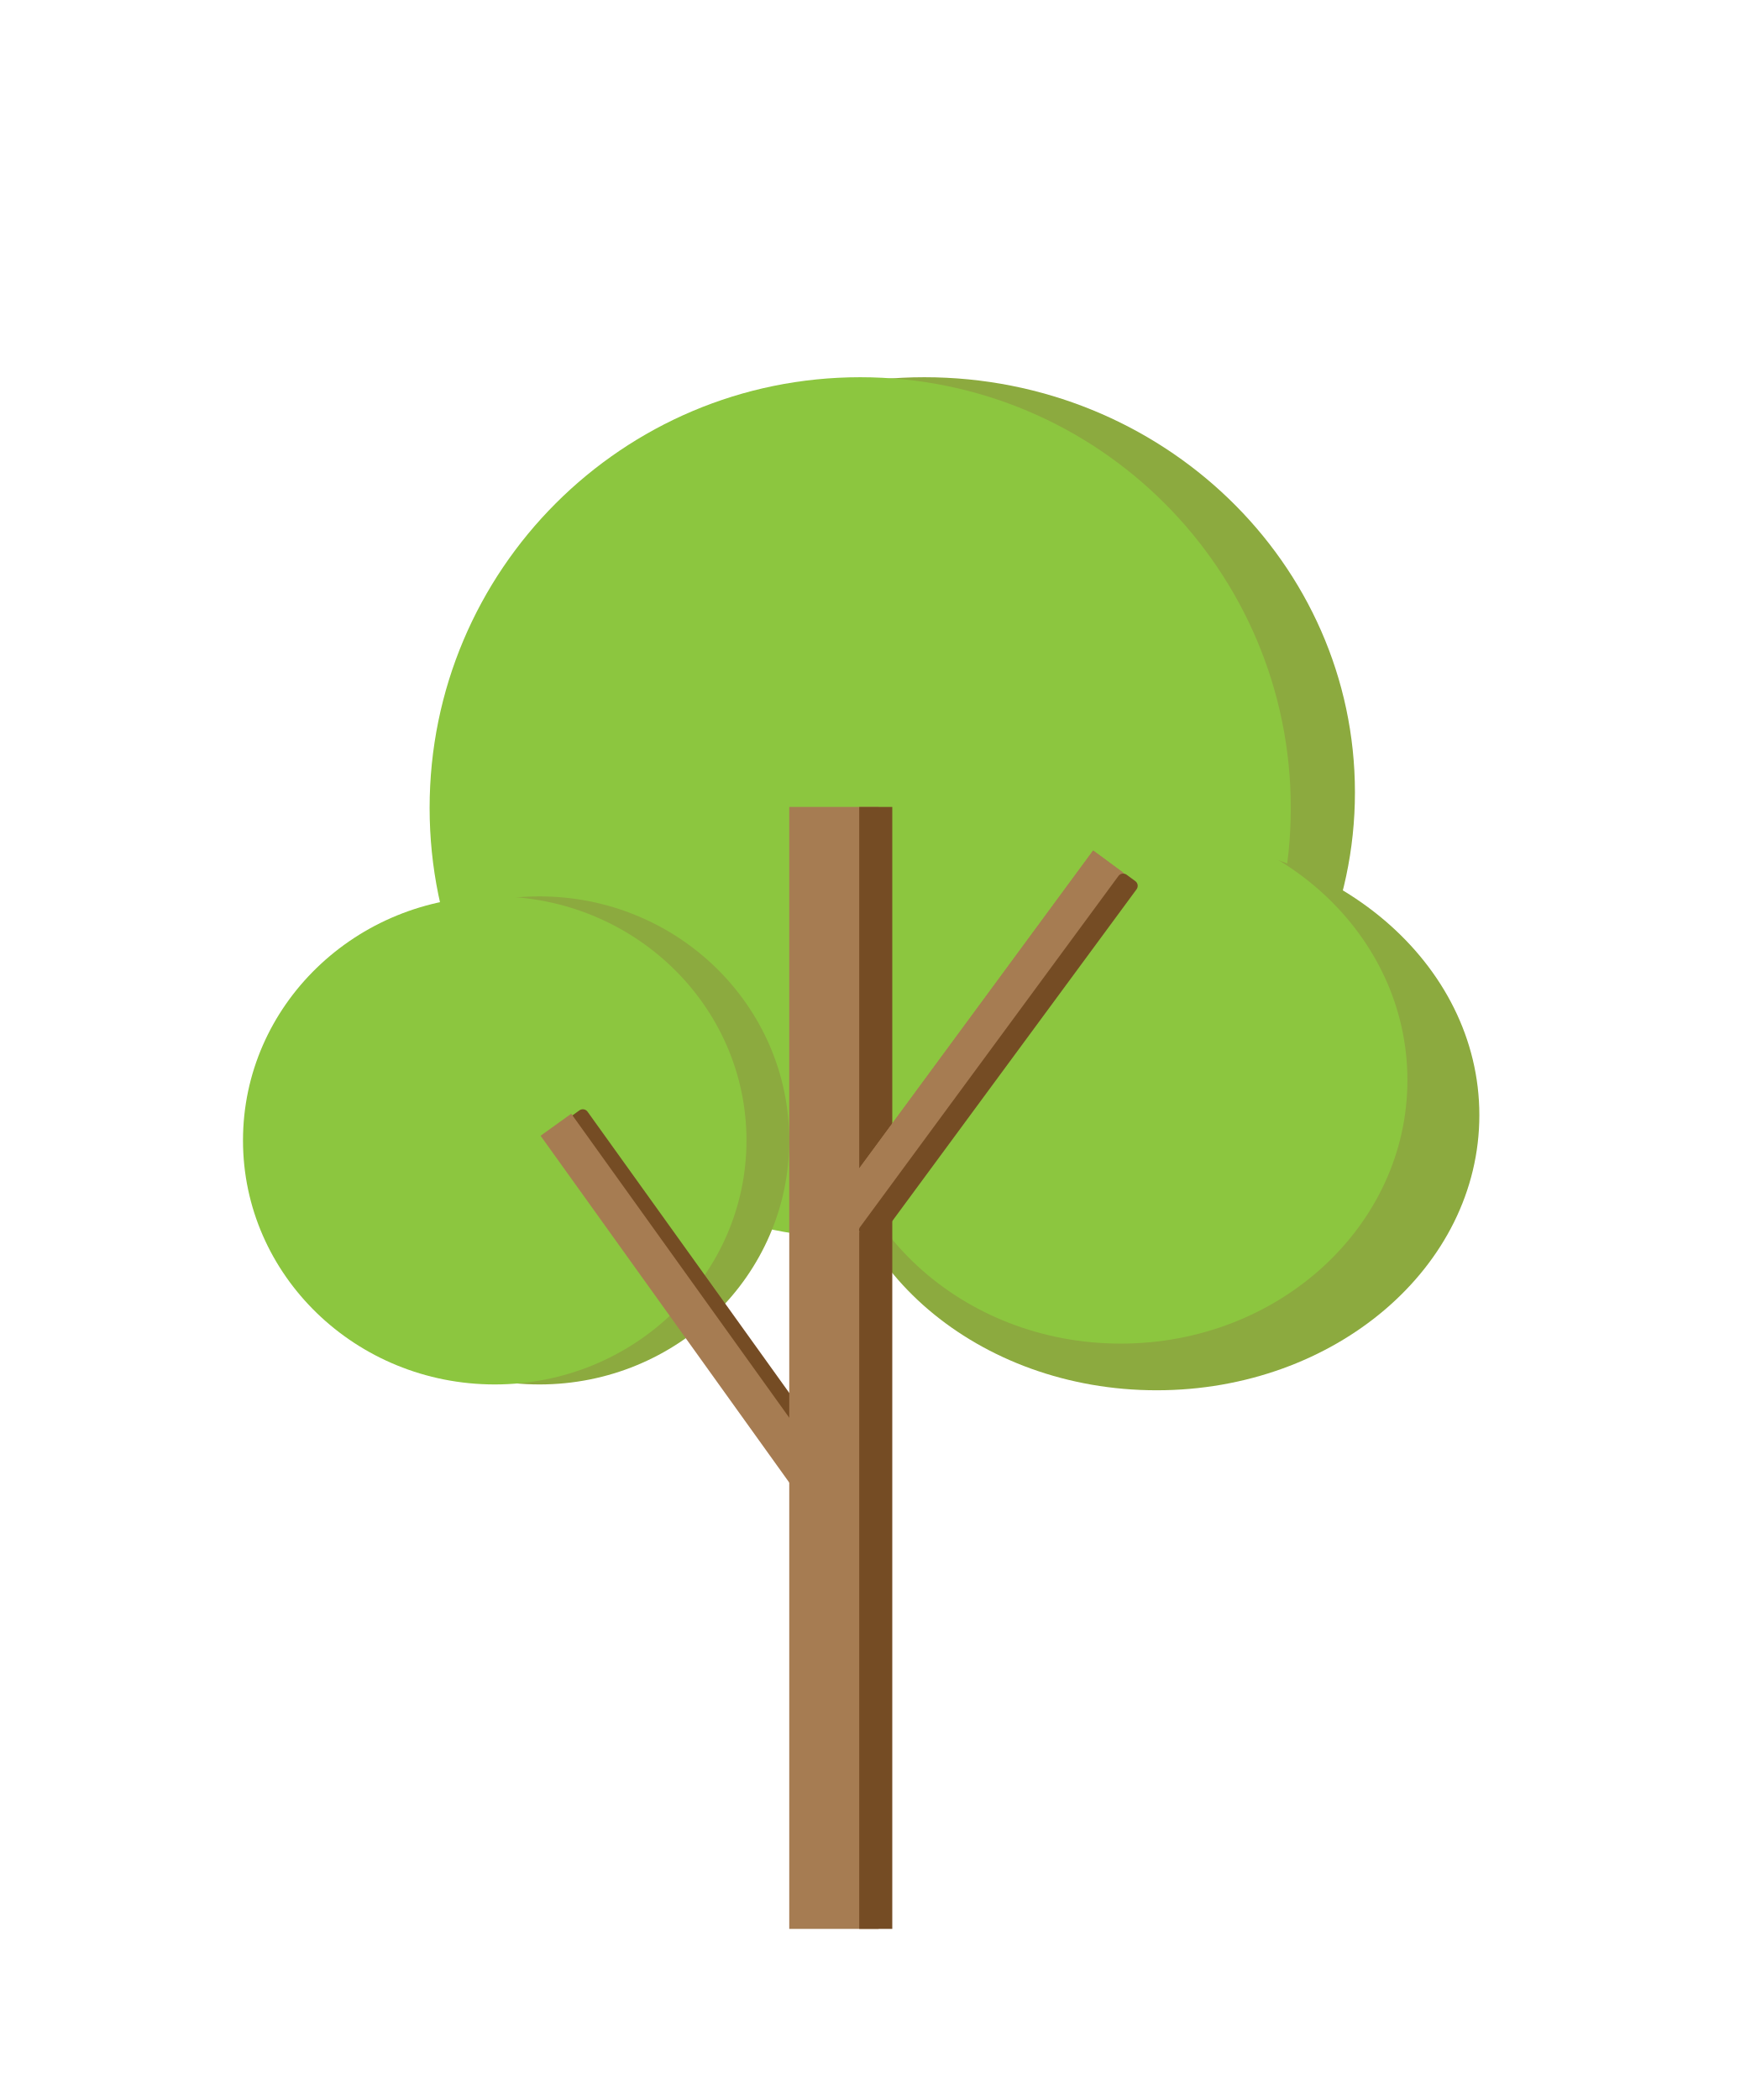
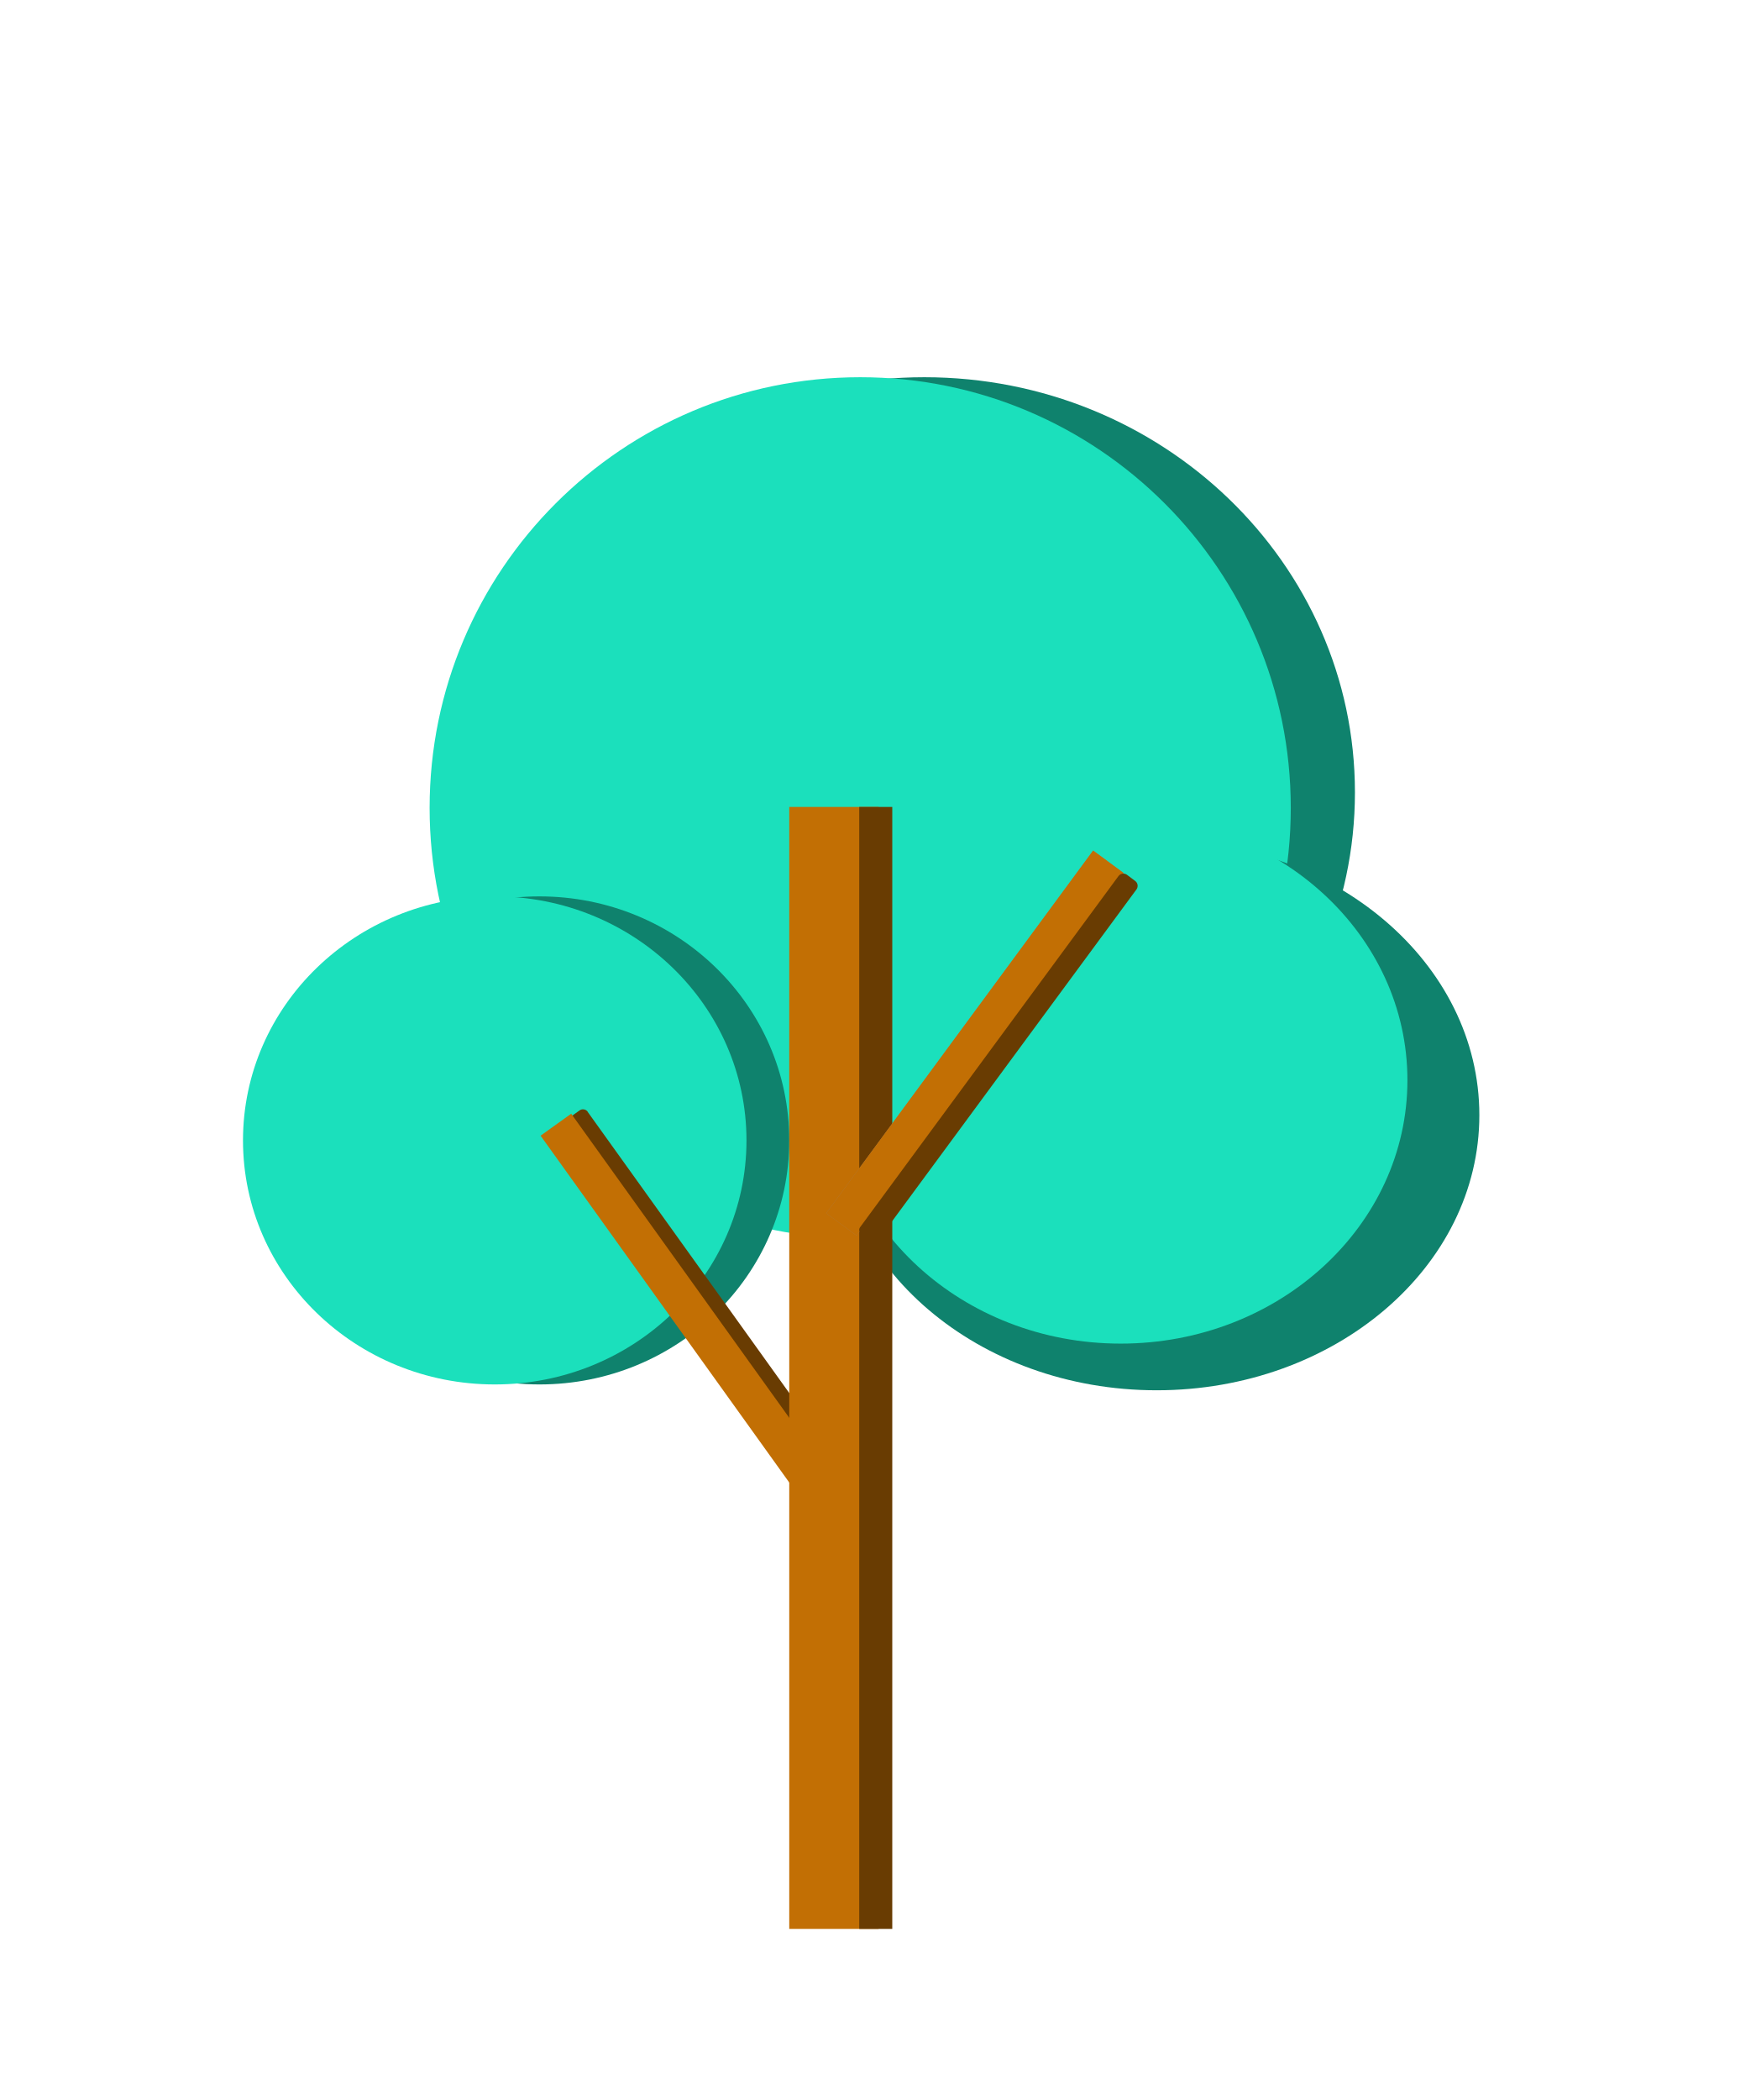
- <svg xmlns="http://www.w3.org/2000/svg" id="Layer_1" data-name="Layer 1" width="903" height="1080" viewBox="0 0 903 1080">
-   <defs>
-     <style>.cls-1{fill:#8caa3f;}.cls-2{fill:#8cc63f;}.cls-3{fill:#754c24;}.cls-4{fill:#a67c52;}</style>
-   </defs>
-   <ellipse class="cls-1" cx="475.5" cy="407.5" rx="221.5" ry="213.5" />
-   <circle class="cls-2" cx="442.5" cy="415.5" r="221.5" />
-   <ellipse class="cls-1" cx="277.5" cy="586.5" rx="128.5" ry="125.5" />
-   <ellipse class="cls-1" cx="595" cy="573.5" rx="166" ry="141.5" />
-   <ellipse class="cls-2" cx="254.5" cy="586.5" rx="129.5" ry="125.5" />
-   <path class="cls-3" d="M431.9,757.66l-5.09,3.66a2.28,2.28,0,0,1-3.16-.52L292.87,578.5a3,3,0,0,1,.7-4.23l4.47-3.21a3,3,0,0,1,4.23.7L432.6,753.43A3,3,0,0,1,431.9,757.66Z" />
-   <ellipse class="cls-2" cx="576.5" cy="555.5" rx="147.5" ry="135.5" />
-   <rect class="cls-4" x="406" y="415" width="46" height="577" />
-   <rect class="cls-3" x="442" y="415" width="17" height="577" />
-   <rect class="cls-4" x="385.68" y="526.78" width="231.64" height="19.44" transform="translate(-227.87 622.24) rotate(-53.64)" />
-   <rect class="cls-4" x="385.68" y="526.78" width="231.64" height="19.44" transform="translate(-227.87 622.24) rotate(-53.64)" />
-   <path class="cls-3" d="M447.87,638.06l-5.05-3.72a2.27,2.27,0,0,1-.48-3.16l133-180.67a3,3,0,0,1,4.23-.64l4.44,3.27a3,3,0,0,1,.64,4.23l-132.57,180A3,3,0,0,1,447.87,638.06Z" />
-   <rect class="cls-4" x="343.78" y="556.68" width="19.44" height="231.64" transform="translate(-325.73 332.11) rotate(-35.65)" />
+ <svg xmlns="http://www.w3.org/2000/svg" version="1.1" id="Layer_1" x="0px" y="0px" viewBox="0 0 903 1080" style="enable-background:new 0 0 903 1080;" xml:space="preserve">
+   <style type="text/css">
+ 	.st0{fill:#0F826D;}
+ 	.st1{fill:#1BE0BC;}
+ 	.st2{fill:#693C02;}
+ 	.st3{fill:#C26F04;}
+ 	.st4{fill:#A67C52;}
+ </style>
+   <g>
+     <ellipse class="st0" cx="475.5" cy="407.5" rx="221.5" ry="213.5" />
+   </g>
+   <g>
+     <circle class="st1" cx="442.5" cy="415.5" r="221.5" />
+   </g>
+   <g>
+     <ellipse class="st0" cx="277.5" cy="586.5" rx="128.5" ry="125.5" />
+   </g>
+   <g>
+     <ellipse class="st0" cx="595" cy="573.5" rx="166" ry="141.5" />
+   </g>
+   <g>
+     <ellipse class="st1" cx="254.5" cy="586.5" rx="129.5" ry="125.5" />
+   </g>
+   <g>
+     <path class="st2" d="M431.9,757.7l-5.1,3.7c-1,0.7-2.4,0.5-3.2-0.5L292.9,578.5c-1-1.3-0.7-3.2,0.6-4.2c0,0,0,0,0.1,0l4.5-3.2   c1.3-1,3.2-0.7,4.2,0.6c0,0,0,0,0,0.1l130.3,181.7C433.6,754.8,433.3,756.6,431.9,757.7C431.9,757.6,431.9,757.6,431.9,757.7z" />
+   </g>
+   <g>
+     <ellipse class="st1" cx="576.5" cy="555.5" rx="147.5" ry="135.5" />
+   </g>
+   <g>
+     <rect x="406" y="415" class="st3" width="46" height="577" />
+   </g>
+   <g>
+     <rect x="442" y="415" class="st2" width="17" height="577" />
+   </g>
+   <rect x="385.7" y="526.7" transform="matrix(0.5929 -0.8053 0.8053 0.5929 -227.8236 622.2684)" class="st4" width="231.6" height="19.4" />
+   <g>
+     <rect x="385.7" y="526.7" transform="matrix(0.5929 -0.8053 0.8053 0.5929 -227.8236 622.2684)" class="st3" width="231.6" height="19.4" />
+   </g>
+   <g>
+     <path class="st2" d="M447.9,638.1l-5-3.7c-1-0.7-1.2-2.2-0.5-3.2l133-180.7c1-1.3,2.8-1.6,4.2-0.7c0,0,0,0,0,0l4.4,3.3   c1.3,1,1.6,2.8,0.7,4.2c0,0,0,0,0,0l-132.6,180C451.1,638.7,449.2,639,447.9,638.1C447.9,638.1,447.9,638.1,447.9,638.1z" />
+   </g>
+   <g>
+     <rect x="343.8" y="556.7" transform="matrix(0.8126 -0.5828 0.5828 0.8126 -325.7381 332.0578)" class="st3" width="19.4" height="231.6" />
+   </g>
</svg>
